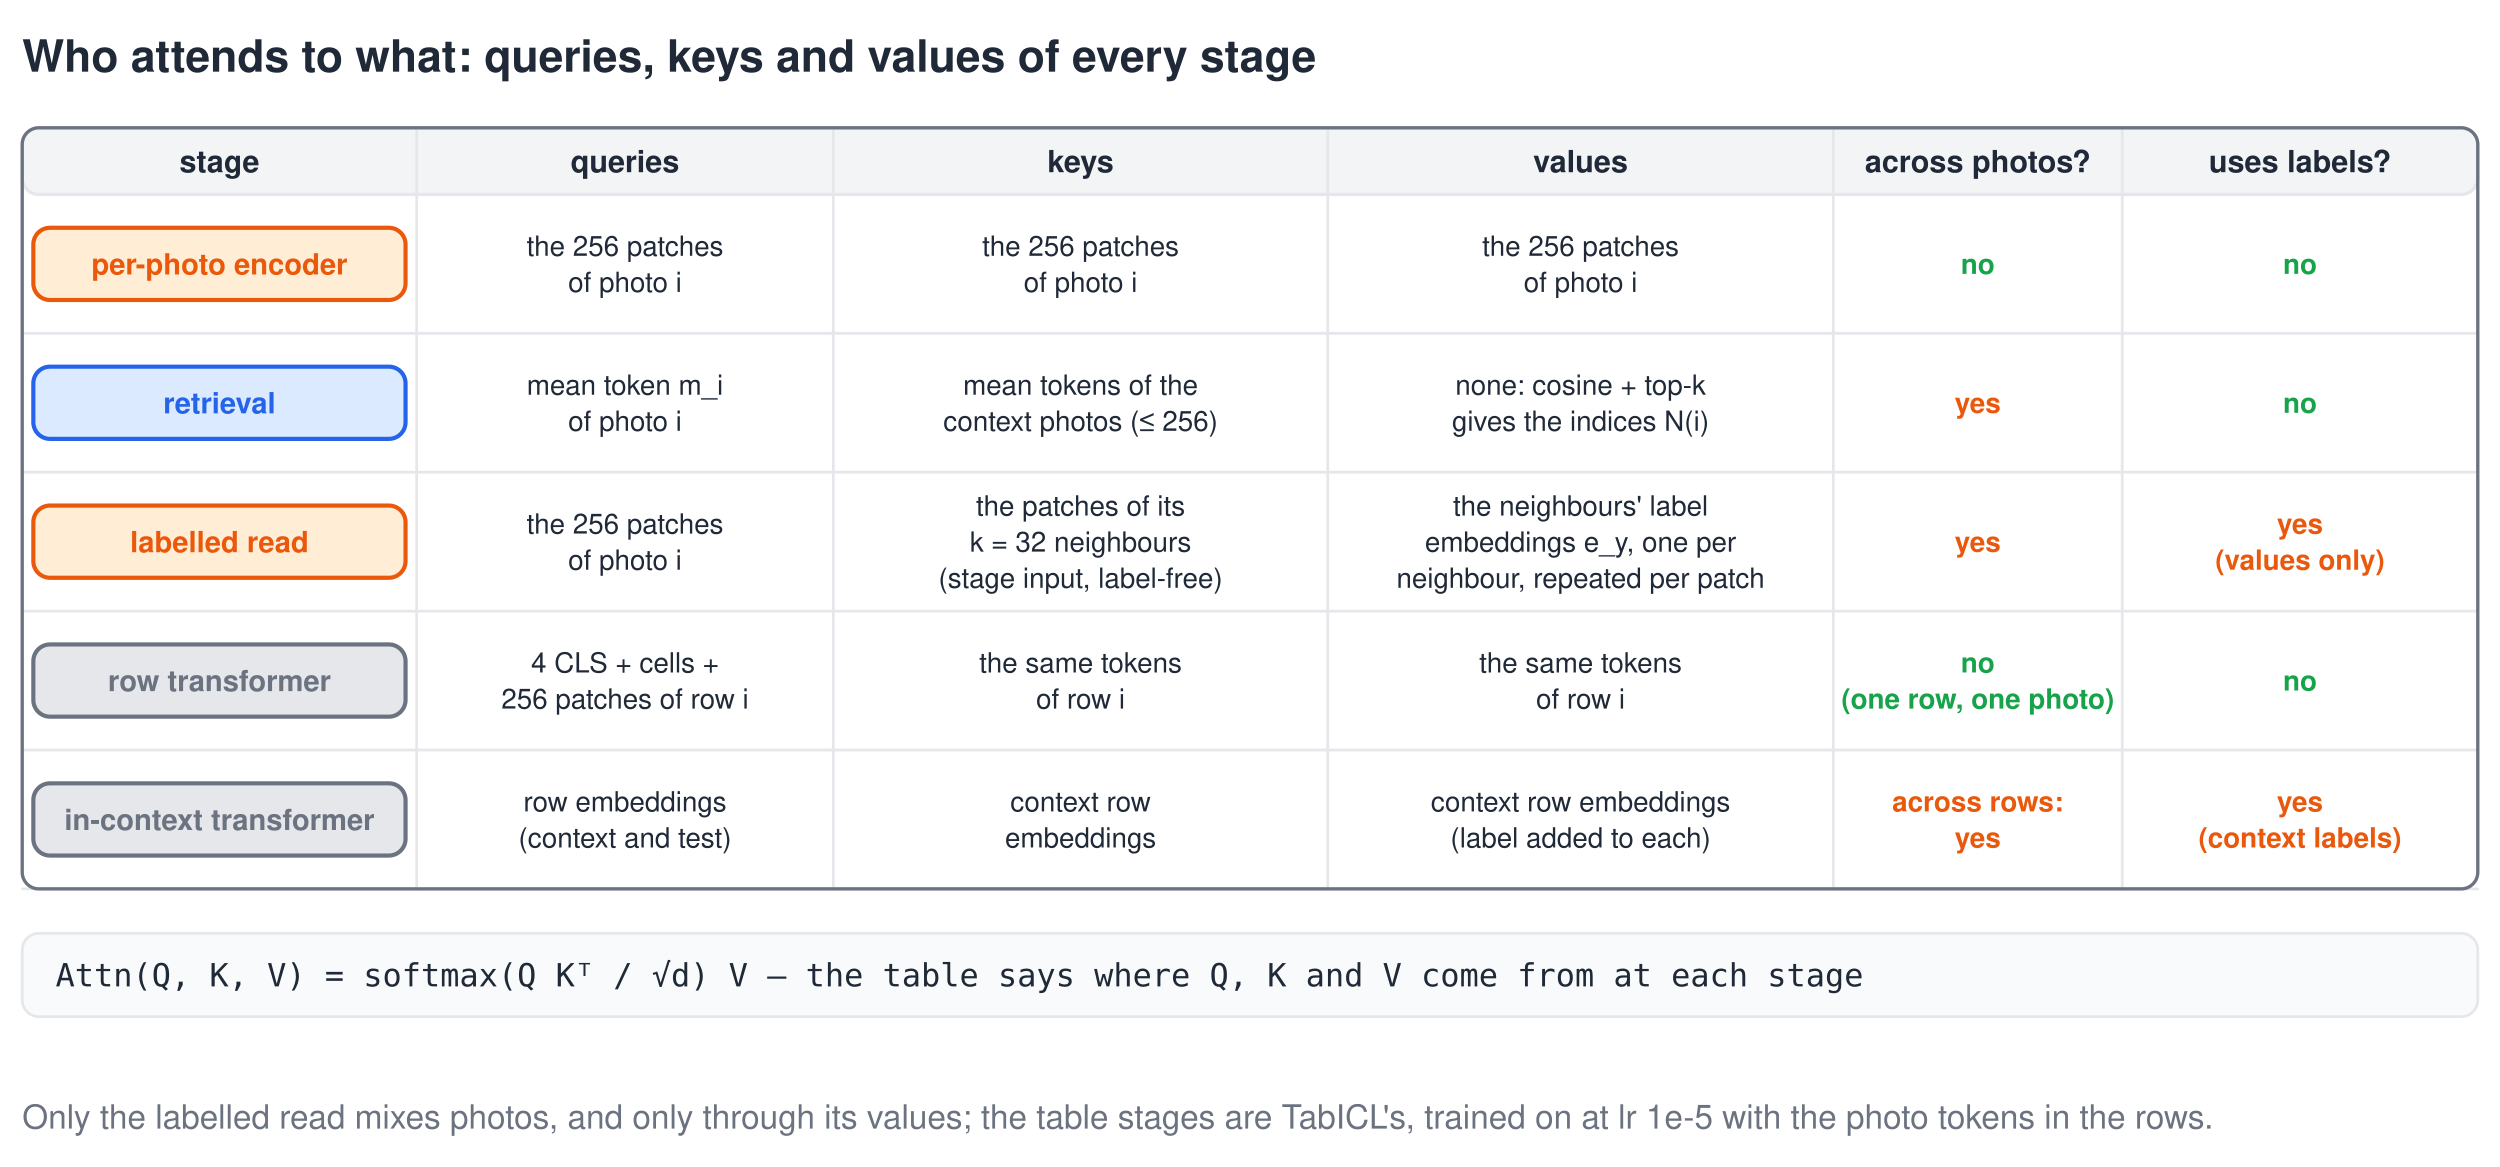
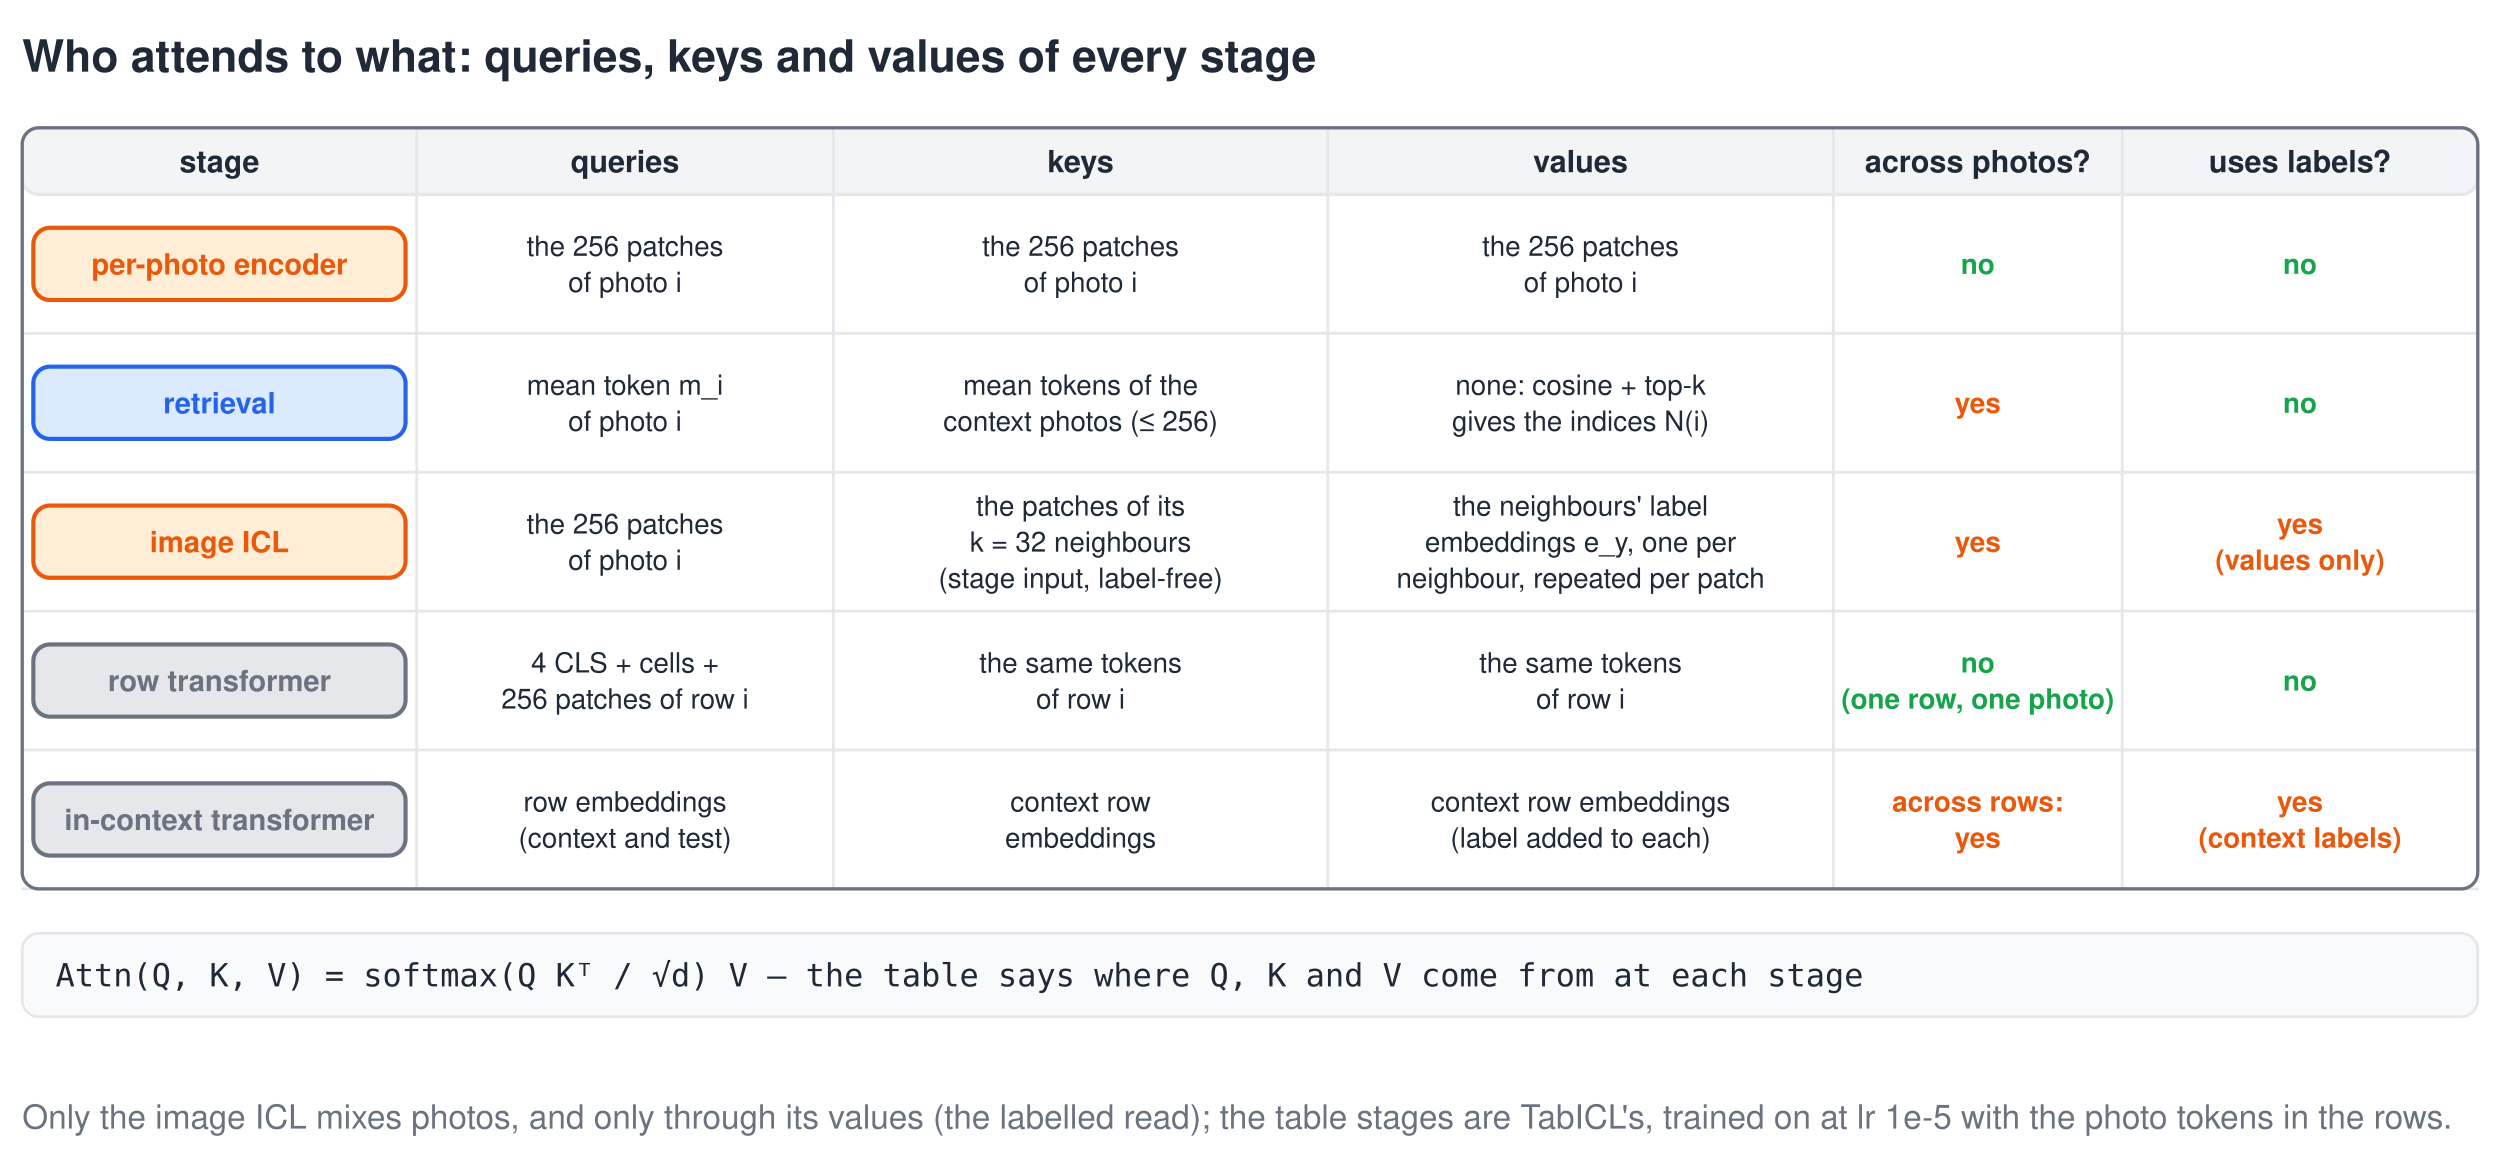
<svg xmlns="http://www.w3.org/2000/svg" viewBox="0 0 900 420" width="900" height="420" font-family="Helvetica, Arial, sans-serif" font-size="13" fill="#1F2937" stroke-linecap="round" stroke-linejoin="round">
  <g transform="translate(8 8)">
    <text x="0.0" y="17.8" font-size="16" fill="#1F2937" text-anchor="start" font-weight="bold">Who attends to what: queries, keys and values of every stage</text>
    <rect x="0.0" y="38.0" width="884.0" height="24.0" rx="6" fill="#F3F4F6" stroke="#E5E7EB" stroke-width="1.2" />
    <text x="71.0" y="54.0" font-size="11" fill="#1F2937" text-anchor="middle" font-weight="bold">stage</text>
    <text x="217.0" y="54.0" font-size="11" fill="#1F2937" text-anchor="middle" font-weight="bold">queries</text>
    <text x="381.0" y="54.0" font-size="11" fill="#1F2937" text-anchor="middle" font-weight="bold">keys</text>
    <text x="561.0" y="54.0" font-size="11" fill="#1F2937" text-anchor="middle" font-weight="bold">values</text>
    <text x="704.0" y="54.0" font-size="11" fill="#1F2937" text-anchor="middle" font-weight="bold">across photos?</text>
    <text x="820.0" y="54.0" font-size="11" fill="#1F2937" text-anchor="middle" font-weight="bold">uses labels?</text>
    <line x1="0.0" y1="112.0" x2="884.0" y2="112.0" stroke="#E5E7EB" stroke-width="1" />
    <rect x="4.0" y="74.0" width="134.0" height="26.0" rx="6" fill="#FFEDD5" stroke="#EA580C" stroke-width="1.5" />
    <text x="71.0" y="90.8" font-size="10.5" fill="#EA580C" text-anchor="middle" font-weight="bold">per-photo encoder</text>
    <text x="217.0" y="84.1" font-size="10" fill="#1F2937" text-anchor="middle">the 256 patches</text>
    <text x="217.0" y="97.1" font-size="10" fill="#1F2937" text-anchor="middle">of photo i</text>
    <text x="381.0" y="84.1" font-size="10" fill="#1F2937" text-anchor="middle">the 256 patches</text>
    <text x="381.0" y="97.1" font-size="10" fill="#1F2937" text-anchor="middle">of photo i</text>
    <text x="561.0" y="84.1" font-size="10" fill="#1F2937" text-anchor="middle">the 256 patches</text>
    <text x="561.0" y="97.1" font-size="10" fill="#1F2937" text-anchor="middle">of photo i</text>
    <text x="704.0" y="90.6" font-size="10" fill="#16A34A" text-anchor="middle" font-weight="bold">no</text>
    <text x="820.0" y="90.6" font-size="10" fill="#16A34A" text-anchor="middle" font-weight="bold">no</text>
    <line x1="0.0" y1="162.0" x2="884.0" y2="162.0" stroke="#E5E7EB" stroke-width="1" />
    <rect x="4.0" y="124.0" width="134.0" height="26.0" rx="6" fill="#DBEAFE" stroke="#2563EB" stroke-width="1.5" />
    <text x="71.0" y="140.8" font-size="10.5" fill="#2563EB" text-anchor="middle" font-weight="bold">retrieval</text>
    <text x="217.0" y="134.1" font-size="10" fill="#1F2937" text-anchor="middle">mean token m_i</text>
    <text x="217.0" y="147.1" font-size="10" fill="#1F2937" text-anchor="middle">of photo i</text>
    <text x="381.0" y="134.1" font-size="10" fill="#1F2937" text-anchor="middle">mean tokens of the</text>
    <text x="381.0" y="147.1" font-size="10" fill="#1F2937" text-anchor="middle">context photos (≤ 256)</text>
    <text x="561.0" y="134.1" font-size="10" fill="#1F2937" text-anchor="middle">none: cosine + top-k</text>
    <text x="561.0" y="147.1" font-size="10" fill="#1F2937" text-anchor="middle">gives the indices N(i)</text>
    <text x="704.0" y="140.6" font-size="10" fill="#EA580C" text-anchor="middle" font-weight="bold">yes</text>
    <text x="820.0" y="140.6" font-size="10" fill="#16A34A" text-anchor="middle" font-weight="bold">no</text>
    <line x1="0.0" y1="212.0" x2="884.0" y2="212.0" stroke="#E5E7EB" stroke-width="1" />
    <rect x="4.0" y="174.0" width="134.0" height="26.0" rx="6" fill="#FFEDD5" stroke="#EA580C" stroke-width="1.5" />
-     <text x="71.0" y="190.8" font-size="10.5" fill="#EA580C" text-anchor="middle" font-weight="bold">labelled read</text>
+     <text x="71.0" y="190.8" font-size="10.5" fill="#EA580C" text-anchor="middle" font-weight="bold">image ICL</text>
    <text x="217.0" y="184.1" font-size="10" fill="#1F2937" text-anchor="middle">the 256 patches</text>
    <text x="217.0" y="197.1" font-size="10" fill="#1F2937" text-anchor="middle">of photo i</text>
    <text x="381.0" y="177.6" font-size="10" fill="#1F2937" text-anchor="middle">the patches of its</text>
    <text x="381.0" y="190.6" font-size="10" fill="#1F2937" text-anchor="middle">k = 32 neighbours</text>
    <text x="381.0" y="203.6" font-size="10" fill="#1F2937" text-anchor="middle">(stage input, label-free)</text>
    <text x="561.0" y="177.6" font-size="10" fill="#1F2937" text-anchor="middle">the neighbours' label</text>
    <text x="561.0" y="190.6" font-size="10" fill="#1F2937" text-anchor="middle">embeddings e_y, one per</text>
    <text x="561.0" y="203.6" font-size="10" fill="#1F2937" text-anchor="middle">neighbour, repeated per patch</text>
    <text x="704.0" y="190.6" font-size="10" fill="#EA580C" text-anchor="middle" font-weight="bold">yes</text>
    <text x="820.0" y="184.1" font-size="10" fill="#EA580C" text-anchor="middle" font-weight="bold">yes</text>
    <text x="820.0" y="197.1" font-size="10" fill="#EA580C" text-anchor="middle" font-weight="bold">(values only)</text>
    <line x1="0.0" y1="262.0" x2="884.0" y2="262.0" stroke="#E5E7EB" stroke-width="1" />
    <rect x="4.0" y="224.0" width="134.0" height="26.0" rx="6" fill="#E5E7EB" stroke="#6B7280" stroke-width="1.5" />
    <text x="71.0" y="240.8" font-size="10.5" fill="#6B7280" text-anchor="middle" font-weight="bold">row transformer</text>
    <text x="217.0" y="234.1" font-size="10" fill="#1F2937" text-anchor="middle">4 CLS + cells +</text>
    <text x="217.0" y="247.1" font-size="10" fill="#1F2937" text-anchor="middle">256 patches of row i</text>
    <text x="381.0" y="234.1" font-size="10" fill="#1F2937" text-anchor="middle">the same tokens</text>
    <text x="381.0" y="247.1" font-size="10" fill="#1F2937" text-anchor="middle">of row i</text>
    <text x="561.0" y="234.1" font-size="10" fill="#1F2937" text-anchor="middle">the same tokens</text>
    <text x="561.0" y="247.1" font-size="10" fill="#1F2937" text-anchor="middle">of row i</text>
    <text x="704.0" y="234.1" font-size="10" fill="#16A34A" text-anchor="middle" font-weight="bold">no</text>
    <text x="704.0" y="247.1" font-size="10" fill="#16A34A" text-anchor="middle" font-weight="bold">(one row, one photo)</text>
    <text x="820.0" y="240.6" font-size="10" fill="#16A34A" text-anchor="middle" font-weight="bold">no</text>
    <line x1="0.0" y1="312.0" x2="884.0" y2="312.0" stroke="#E5E7EB" stroke-width="1" />
    <rect x="4.0" y="274.0" width="134.0" height="26.0" rx="6" fill="#E5E7EB" stroke="#6B7280" stroke-width="1.5" />
    <text x="71.0" y="290.8" font-size="10.5" fill="#6B7280" text-anchor="middle" font-weight="bold">in-context transformer</text>
    <text x="217.0" y="284.1" font-size="10" fill="#1F2937" text-anchor="middle">row embeddings</text>
    <text x="217.0" y="297.1" font-size="10" fill="#1F2937" text-anchor="middle">(context and test)</text>
    <text x="381.0" y="284.1" font-size="10" fill="#1F2937" text-anchor="middle">context row</text>
    <text x="381.0" y="297.1" font-size="10" fill="#1F2937" text-anchor="middle">embeddings</text>
    <text x="561.0" y="284.1" font-size="10" fill="#1F2937" text-anchor="middle">context row embeddings</text>
    <text x="561.0" y="297.1" font-size="10" fill="#1F2937" text-anchor="middle">(label added to each)</text>
    <text x="704.0" y="284.1" font-size="10" fill="#EA580C" text-anchor="middle" font-weight="bold">across rows:</text>
    <text x="704.0" y="297.1" font-size="10" fill="#EA580C" text-anchor="middle" font-weight="bold">yes</text>
    <text x="820.0" y="284.1" font-size="10" fill="#EA580C" text-anchor="middle" font-weight="bold">yes</text>
    <text x="820.0" y="297.1" font-size="10" fill="#EA580C" text-anchor="middle" font-weight="bold">(context labels)</text>
    <line x1="142.0" y1="38.0" x2="142.0" y2="312.0" stroke="#E5E7EB" stroke-width="1" />
    <line x1="292.0" y1="38.0" x2="292.0" y2="312.0" stroke="#E5E7EB" stroke-width="1" />
    <line x1="470.0" y1="38.0" x2="470.0" y2="312.0" stroke="#E5E7EB" stroke-width="1" />
    <line x1="652.0" y1="38.0" x2="652.0" y2="312.0" stroke="#E5E7EB" stroke-width="1" />
    <line x1="756.0" y1="38.0" x2="756.0" y2="312.0" stroke="#E5E7EB" stroke-width="1" />
    <rect x="0.0" y="38.0" width="884.0" height="274.0" rx="6" fill="none" stroke="#6B7280" stroke-width="1.2" />
    <rect x="0.0" y="328.0" width="884.0" height="30.0" rx="6" fill="#F9FAFB" stroke="#E5E7EB" stroke-width="1" />
    <text x="12.0" y="347.1" font-size="11.5" fill="#1F2937" text-anchor="start" font-family="Menlo, Consolas, 'DejaVu Sans Mono', monospace">Attn(Q, K, V) = softmax(Q Kᵀ / √d) V  —  the table says where Q, K and V come from at each stage</text>
-     <text x="0.0" y="398.3" font-size="12" fill="#6B7280" text-anchor="start">Only the labelled read mixes photos, and only through its values; the table stages are TabICL's, trained on at lr 1e-5 with the photo tokens in the rows.</text>
+     <text x="0.0" y="398.3" font-size="12" fill="#6B7280" text-anchor="start">Only the image ICL mixes photos, and only through its values (the labelled read); the table stages are TabICL's, trained on at lr 1e-5 with the photo tokens in the rows.</text>
  </g>
</svg>
